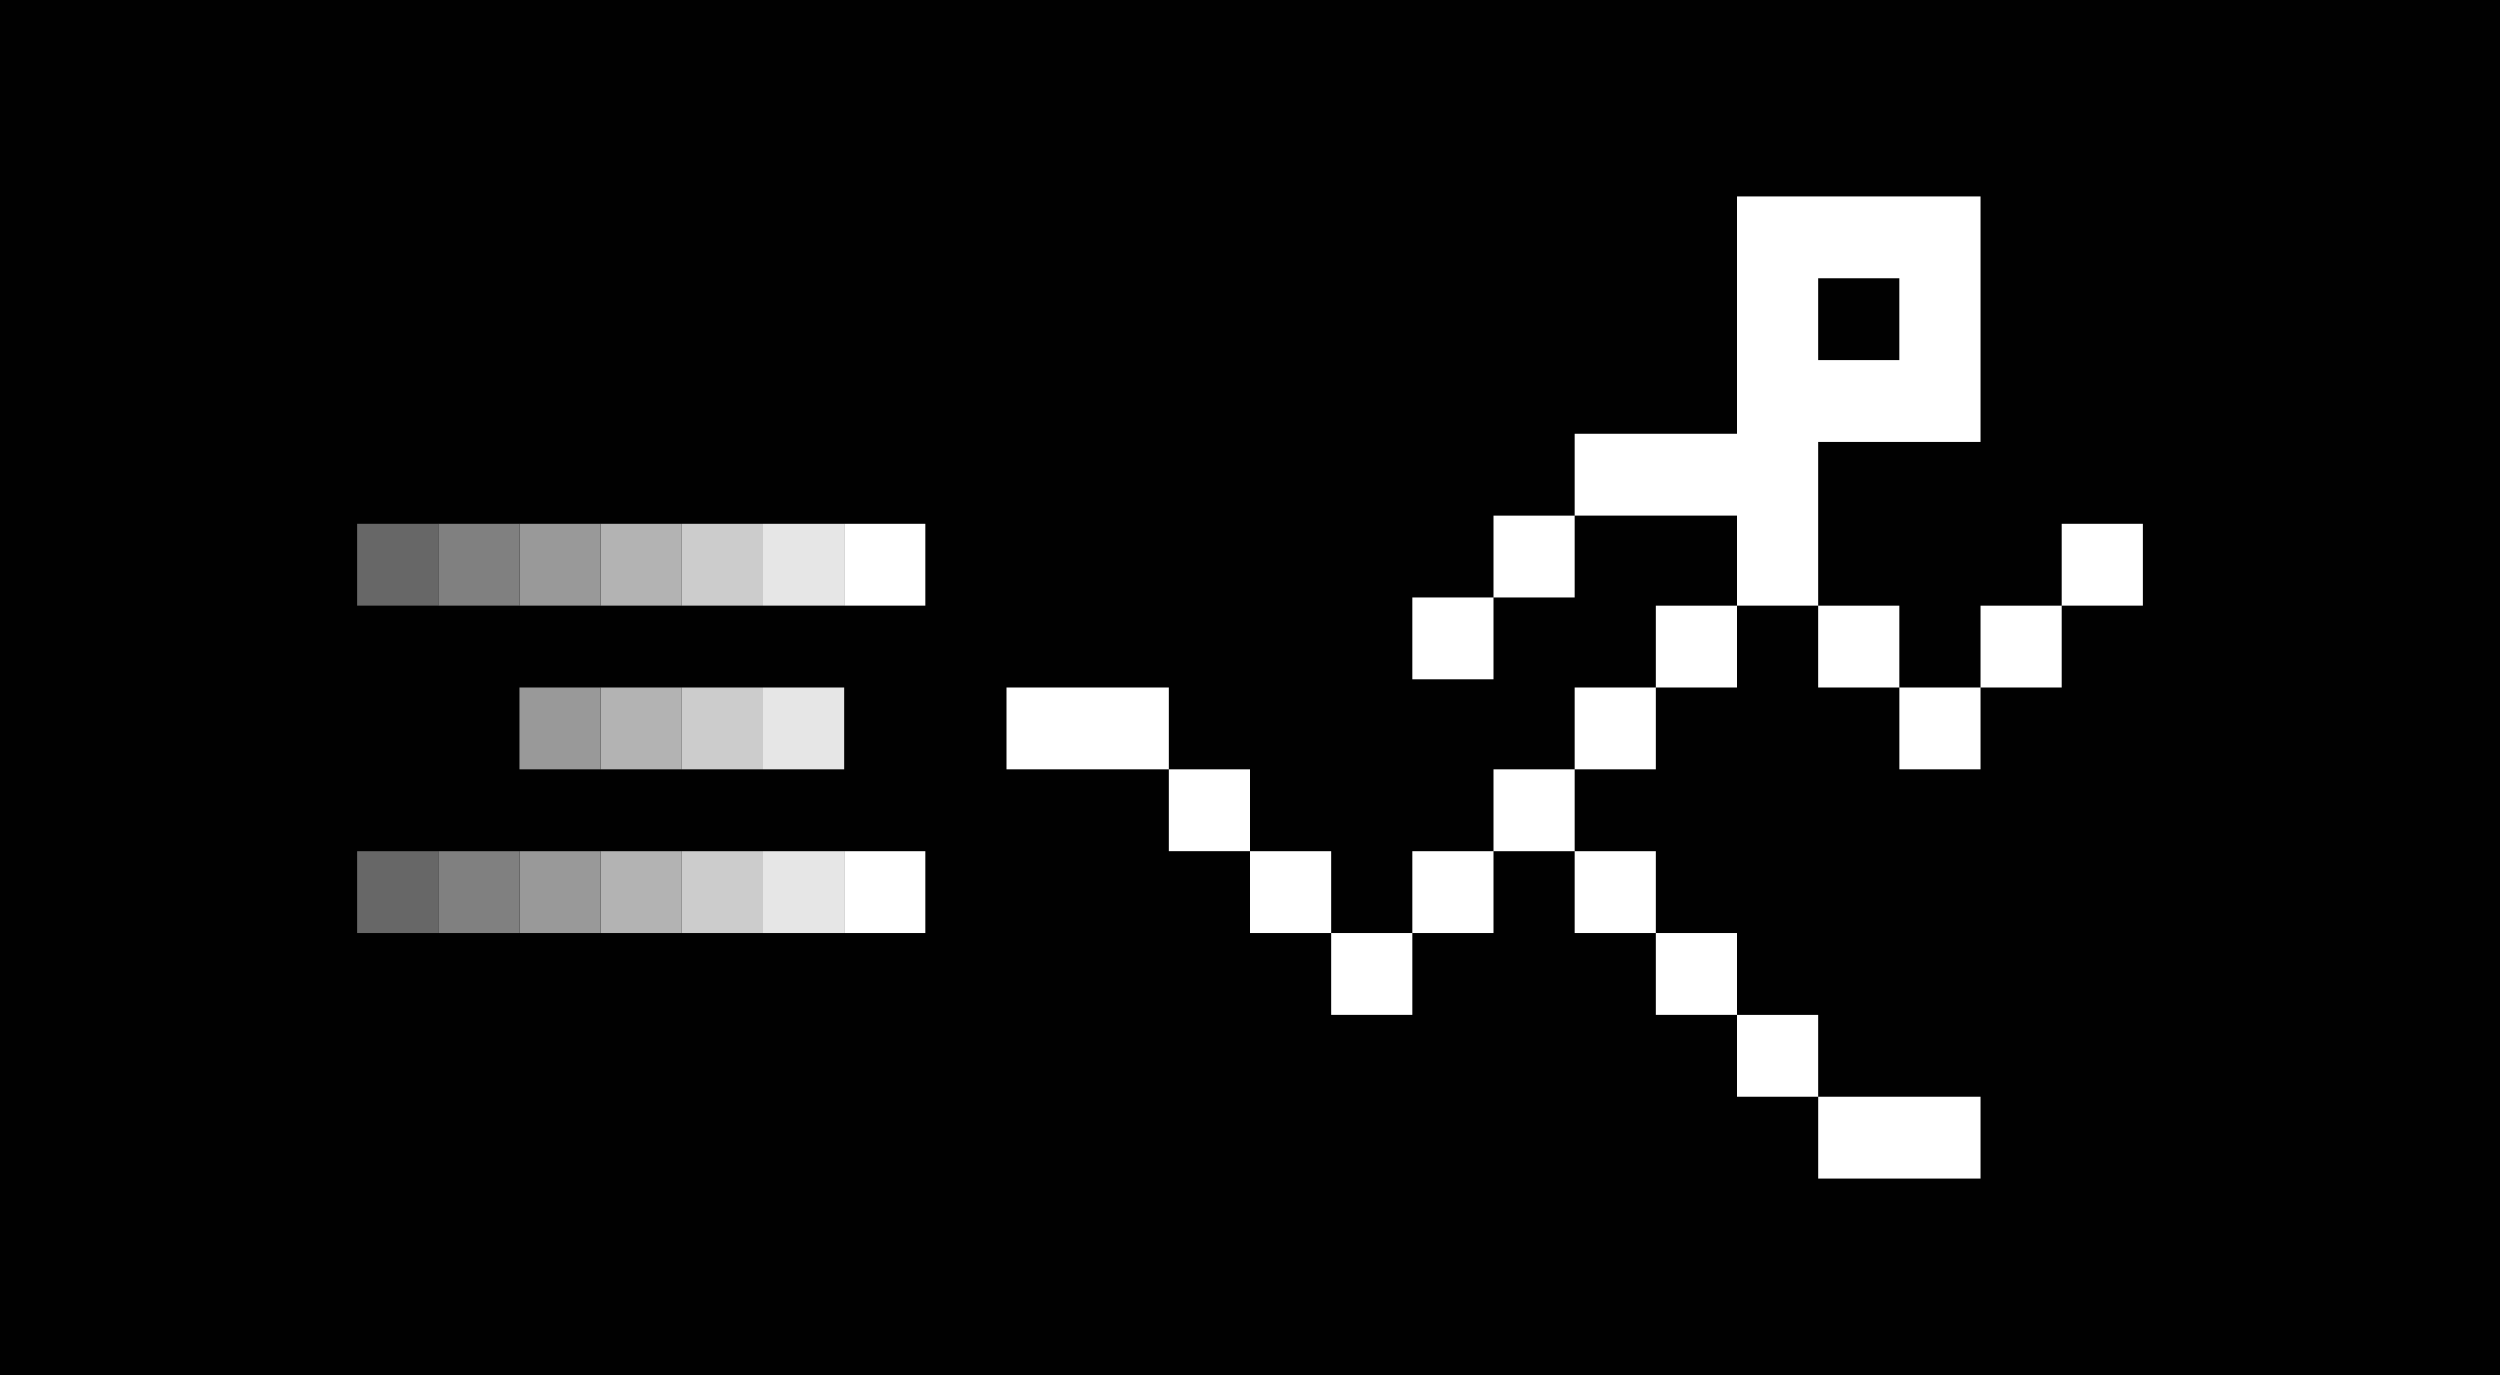
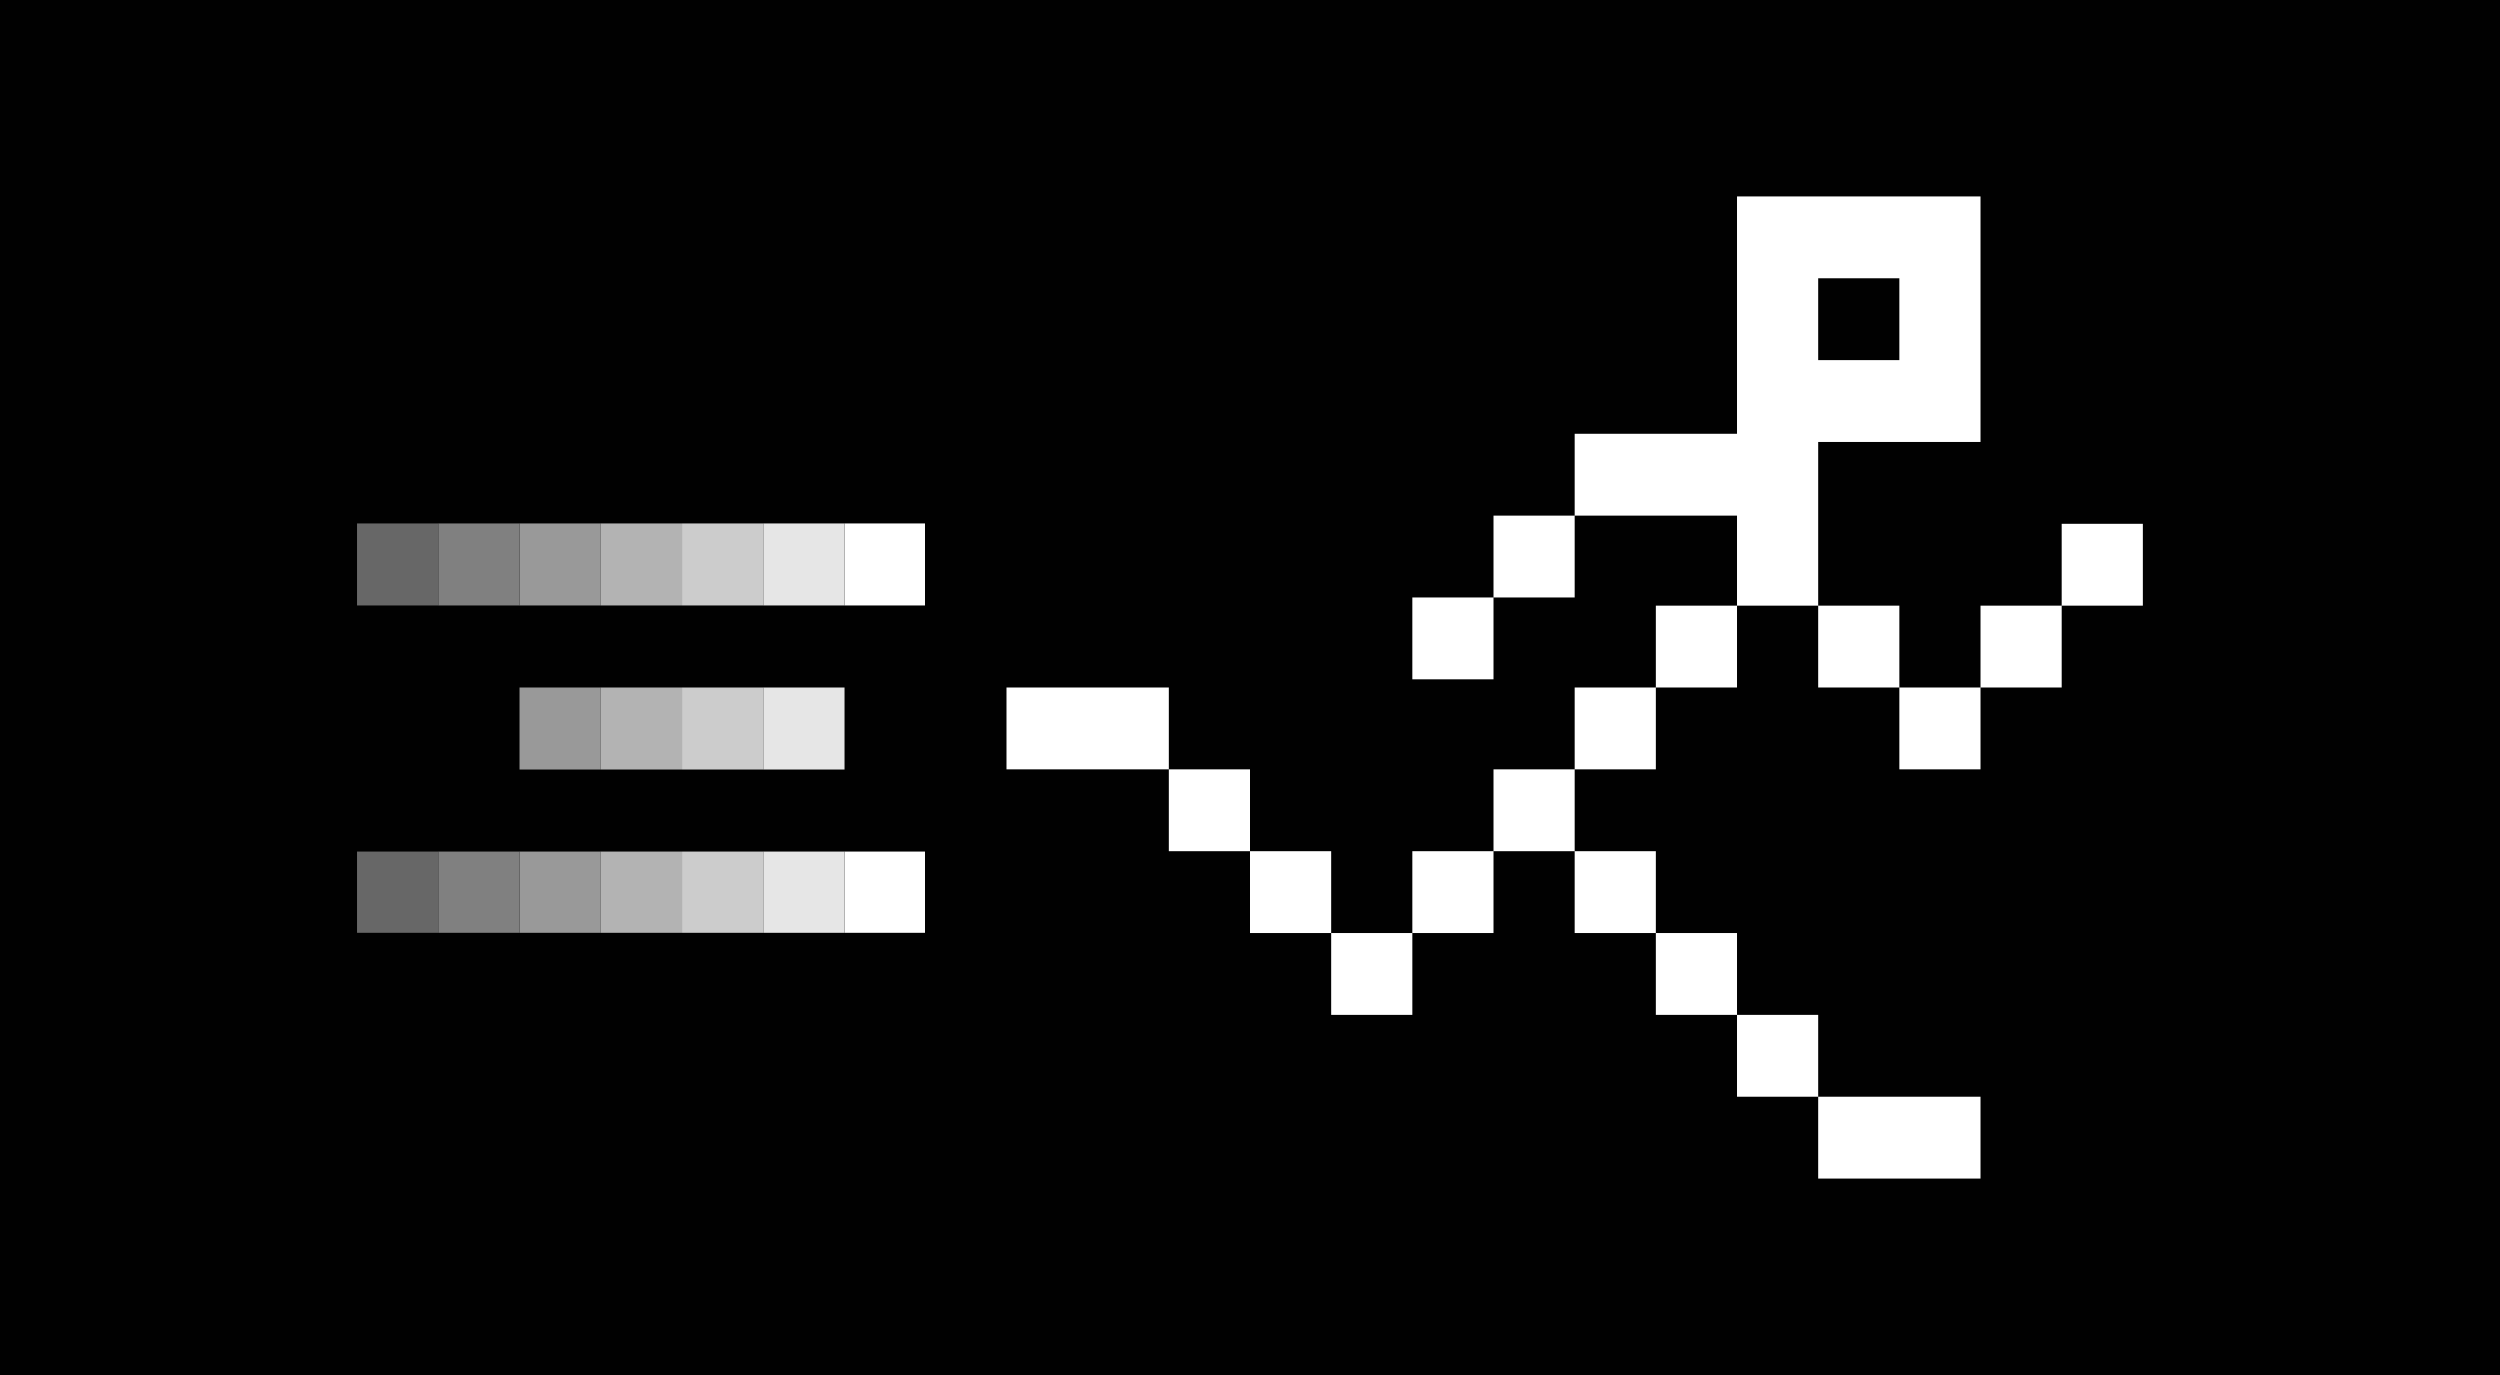
- <svg xmlns="http://www.w3.org/2000/svg" version="1.2" baseProfile="tiny" x="0px" y="0px" viewBox="0 0 75 41.25" xml:space="preserve">
+ <svg xmlns="http://www.w3.org/2000/svg" version="1.2" baseProfile="tiny" x="0px" y="0px" viewBox="0 0 750 412.5" xml:space="preserve">
  <g id="background_1_">
    <g id="background">
-       <rect fill-rule="evenodd" fill="#010101" width="75" height="41.25" />
+       <rect fill-rule="evenodd" fill="#010101" width="750" height="412.5" />
    </g>
  </g>
  <g id="stickman_1_">
    <g id="stickman">
-       <path fill-rule="evenodd" fill="#FFFFFF" d="M49.675,27.991v-2.455H47.24v2.455H49.675z M39.935,30.446h2.435v-2.455h-2.435    V30.446z M30.195,20.625v2.455h4.87v-2.455H30.195z M35.065,23.08v2.455H37.5V23.08H35.065z M52.11,30.446v-2.455h-2.435v2.455    H52.11z M59.416,35.357v-2.455h-4.87v2.455H59.416z M56.981,23.08h2.435v-2.455h-2.435V23.08z M54.545,32.902v-2.455H52.11v2.455    H54.545z M37.5,25.536v2.455h2.435v-2.455H37.5z M54.545,18.17v2.455h2.435V18.17H54.545z M59.416,13.259V5.893H52.11v7.12h-4.87    v2.455h4.87v2.701h2.435v-4.911H59.416z M54.545,8.348h2.435v2.455h-2.435V8.348z M59.416,20.625h2.435V18.17h-2.435V20.625z     M61.851,15.714v2.455h2.435v-2.455H61.851z M44.805,17.924h2.435v-2.455h-2.435V17.924z M44.805,25.536h2.435V23.08h-2.435    V25.536z M47.24,23.08h2.435v-2.455H47.24V23.08z M42.37,27.991h2.435v-2.455H42.37V27.991z M42.37,20.379h2.435v-2.455H42.37    V20.379z M49.675,20.625h2.435V18.17h-2.435V20.625z" />
+       <path fill-rule="evenodd" fill="#FFFFFF" d="M399.351,304.464h24.351v-24.554h-24.351V304.464z M301.948,206.25v24.554h48.701    V206.25H301.948z M375,255.357v24.554h24.351v-24.554H375z M350.649,230.804v24.554H375v-24.554H350.649z M496.753,279.911    v-24.554h-24.351v24.554H496.753z M569.805,230.804h24.351V206.25h-24.351V230.804z M594.156,353.571v-24.554h-48.701v24.554    H594.156z M521.104,304.464v-24.554h-24.351v24.554H521.104z M545.455,329.018v-24.554h-24.351v24.554H545.455z M472.403,230.804    h24.351V206.25h-24.351V230.804z M594.156,206.25h24.351v-24.554h-24.351V206.25z M594.156,132.589V58.929h-73.052v71.205h-48.701    v24.554h48.701v27.009h24.351v-49.107H594.156z M545.455,83.482h24.351v24.554h-24.351V83.482z M545.455,181.696v24.554h24.351    v-24.554H545.455z M618.506,157.143v24.554h24.351v-24.554H618.506z M423.701,279.911h24.351v-24.554h-24.351V279.911z     M496.753,206.25h24.351v-24.554h-24.351V206.25z M448.052,255.357h24.351v-24.554h-24.351V255.357z M423.701,203.795h24.351    v-24.554h-24.351V203.795z M448.052,179.241h24.351v-24.554h-24.351V179.241z" />
    </g>
  </g>
  <g id="trail_1_">
    <g id="trail1_1_">
      <g id="Rectangle_1">
-         <rect x="25.325" y="25.536" fill-rule="evenodd" fill="#FFFFFF" width="2.435" height="2.455" />
+         <rect x="253.359" y="255.469" fill-rule="evenodd" fill="#FFFFFF" width="24.141" height="24.375" />
      </g>
      <g id="Rectangle_1_copy">
-         <rect x="22.89" y="25.536" fill-rule="evenodd" fill="#E6E6E6" width="2.435" height="2.455" />
+         <rect x="228.984" y="255.469" fill-rule="evenodd" fill="#E6E6E6" width="24.375" height="24.375" />
      </g>
      <g id="Rectangle_1_copy_2">
-         <rect x="20.455" y="25.536" fill-rule="evenodd" fill="#CCCCCC" width="2.435" height="2.455" />
+         <rect x="204.609" y="255.469" fill-rule="evenodd" fill="#CCCCCC" width="24.375" height="24.375" />
      </g>
      <g id="Rectangle_1_copy_3">
-         <rect x="18.019" y="25.536" fill-rule="evenodd" fill="#B3B3B3" width="2.435" height="2.455" />
+         <rect x="180.234" y="255.469" fill-rule="evenodd" fill="#B3B3B3" width="24.375" height="24.375" />
      </g>
      <g id="Rectangle_1_copy_4">
-         <rect x="15.584" y="25.536" fill-rule="evenodd" fill="#999999" width="2.435" height="2.455" />
+         <rect x="155.859" y="255.469" fill-rule="evenodd" fill="#999999" width="24.375" height="24.375" />
      </g>
      <g id="Rectangle_1_copy_5">
-         <rect x="13.149" y="25.536" fill-rule="evenodd" fill="#808080" width="2.435" height="2.455" />
+         <rect x="131.484" y="255.469" fill-rule="evenodd" fill="#808080" width="24.375" height="24.375" />
      </g>
      <g id="Rectangle_1_copy_6">
-         <rect x="10.714" y="25.536" fill-rule="evenodd" fill="#676767" width="2.435" height="2.455" />
+         <rect x="107.109" y="255.469" fill-rule="evenodd" fill="#676767" width="24.375" height="24.375" />
      </g>
    </g>
    <g id="trail2_1_">
      <g id="Rectangle_1_copy_1_">
-         <rect x="22.89" y="20.625" fill-rule="evenodd" fill="#E6E6E6" width="2.435" height="2.455" />
+         <rect x="228.984" y="206.25" fill-rule="evenodd" fill="#E6E6E6" width="24.375" height="24.609" />
      </g>
      <g id="Rectangle_1_copy_2_1_">
-         <rect x="20.455" y="20.625" fill-rule="evenodd" fill="#CCCCCC" width="2.435" height="2.455" />
+         <rect x="204.609" y="206.25" fill-rule="evenodd" fill="#CCCCCC" width="24.375" height="24.609" />
      </g>
      <g id="Rectangle_1_copy_3_1_">
-         <rect x="18.019" y="20.625" fill-rule="evenodd" fill="#B3B3B3" width="2.435" height="2.455" />
+         <rect x="180.234" y="206.25" fill-rule="evenodd" fill="#B3B3B3" width="24.375" height="24.609" />
      </g>
      <g id="Rectangle_1_copy_4_1_">
-         <rect x="15.584" y="20.625" fill-rule="evenodd" fill="#999999" width="2.435" height="2.455" />
+         <rect x="155.859" y="206.25" fill-rule="evenodd" fill="#999999" width="24.375" height="24.609" />
      </g>
    </g>
    <g id="trail3_1_">
      <g id="Rectangle_1_1_">
-         <rect x="25.325" y="15.714" fill-rule="evenodd" fill="#FFFFFF" width="2.435" height="2.455" />
+         <rect x="253.359" y="157.031" fill-rule="evenodd" fill="#FFFFFF" width="24.141" height="24.609" />
      </g>
      <g id="Rectangle_1_copy_2_">
-         <rect x="22.89" y="15.714" fill-rule="evenodd" fill="#E6E6E6" width="2.435" height="2.455" />
+         <rect x="228.984" y="157.031" fill-rule="evenodd" fill="#E6E6E6" width="24.375" height="24.609" />
      </g>
      <g id="Rectangle_1_copy_2_2_">
-         <rect x="20.455" y="15.714" fill-rule="evenodd" fill="#CCCCCC" width="2.435" height="2.455" />
+         <rect x="204.609" y="157.031" fill-rule="evenodd" fill="#CCCCCC" width="24.375" height="24.609" />
      </g>
      <g id="Rectangle_1_copy_3_2_">
-         <rect x="18.019" y="15.714" fill-rule="evenodd" fill="#B3B3B3" width="2.435" height="2.455" />
+         <rect x="180.234" y="157.031" fill-rule="evenodd" fill="#B3B3B3" width="24.375" height="24.609" />
      </g>
      <g id="Rectangle_1_copy_4_2_">
-         <rect x="15.584" y="15.714" fill-rule="evenodd" fill="#999999" width="2.435" height="2.455" />
+         <rect x="155.859" y="157.031" fill-rule="evenodd" fill="#999999" width="24.375" height="24.609" />
      </g>
      <g id="Rectangle_1_copy_5_1_">
-         <rect x="13.149" y="15.714" fill-rule="evenodd" fill="#808080" width="2.435" height="2.455" />
+         <rect x="131.484" y="157.031" fill-rule="evenodd" fill="#808080" width="24.375" height="24.609" />
      </g>
      <g id="Rectangle_1_copy_6_1_">
-         <rect x="10.714" y="15.714" fill-rule="evenodd" fill="#676767" width="2.435" height="2.455" />
+         <rect x="107.109" y="157.031" fill-rule="evenodd" fill="#676767" width="24.375" height="24.609" />
      </g>
    </g>
  </g>
</svg>
